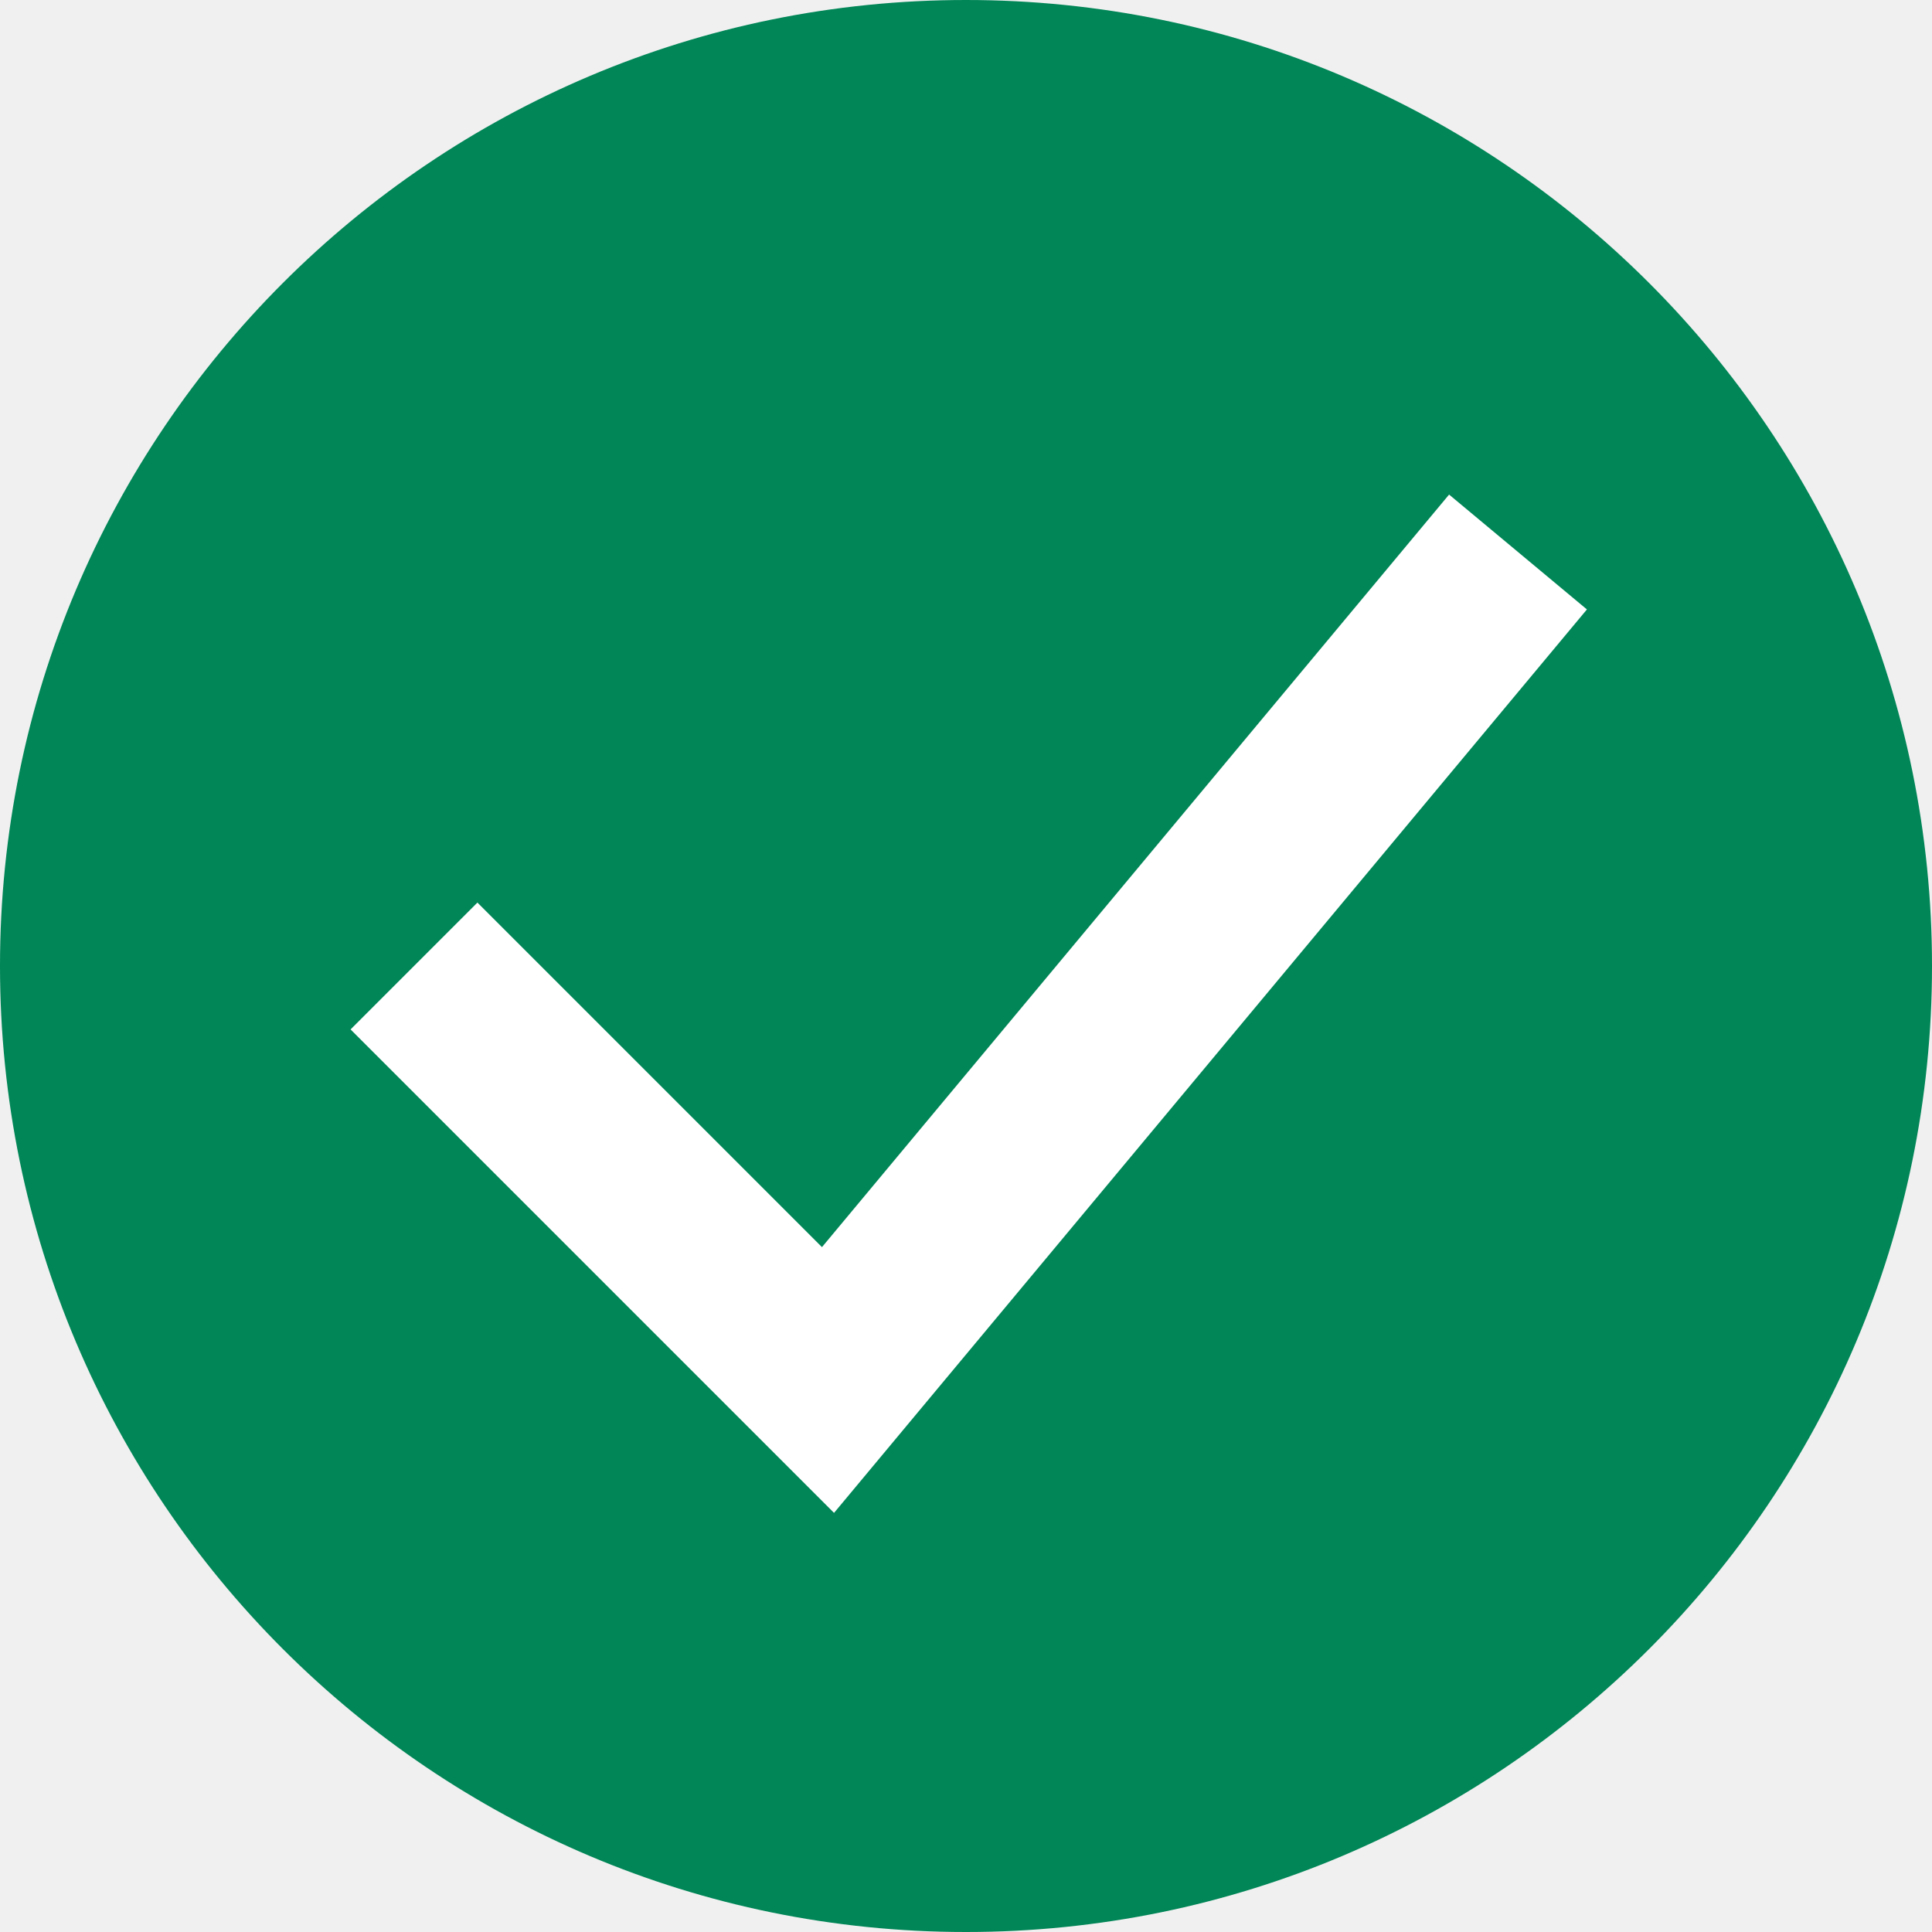
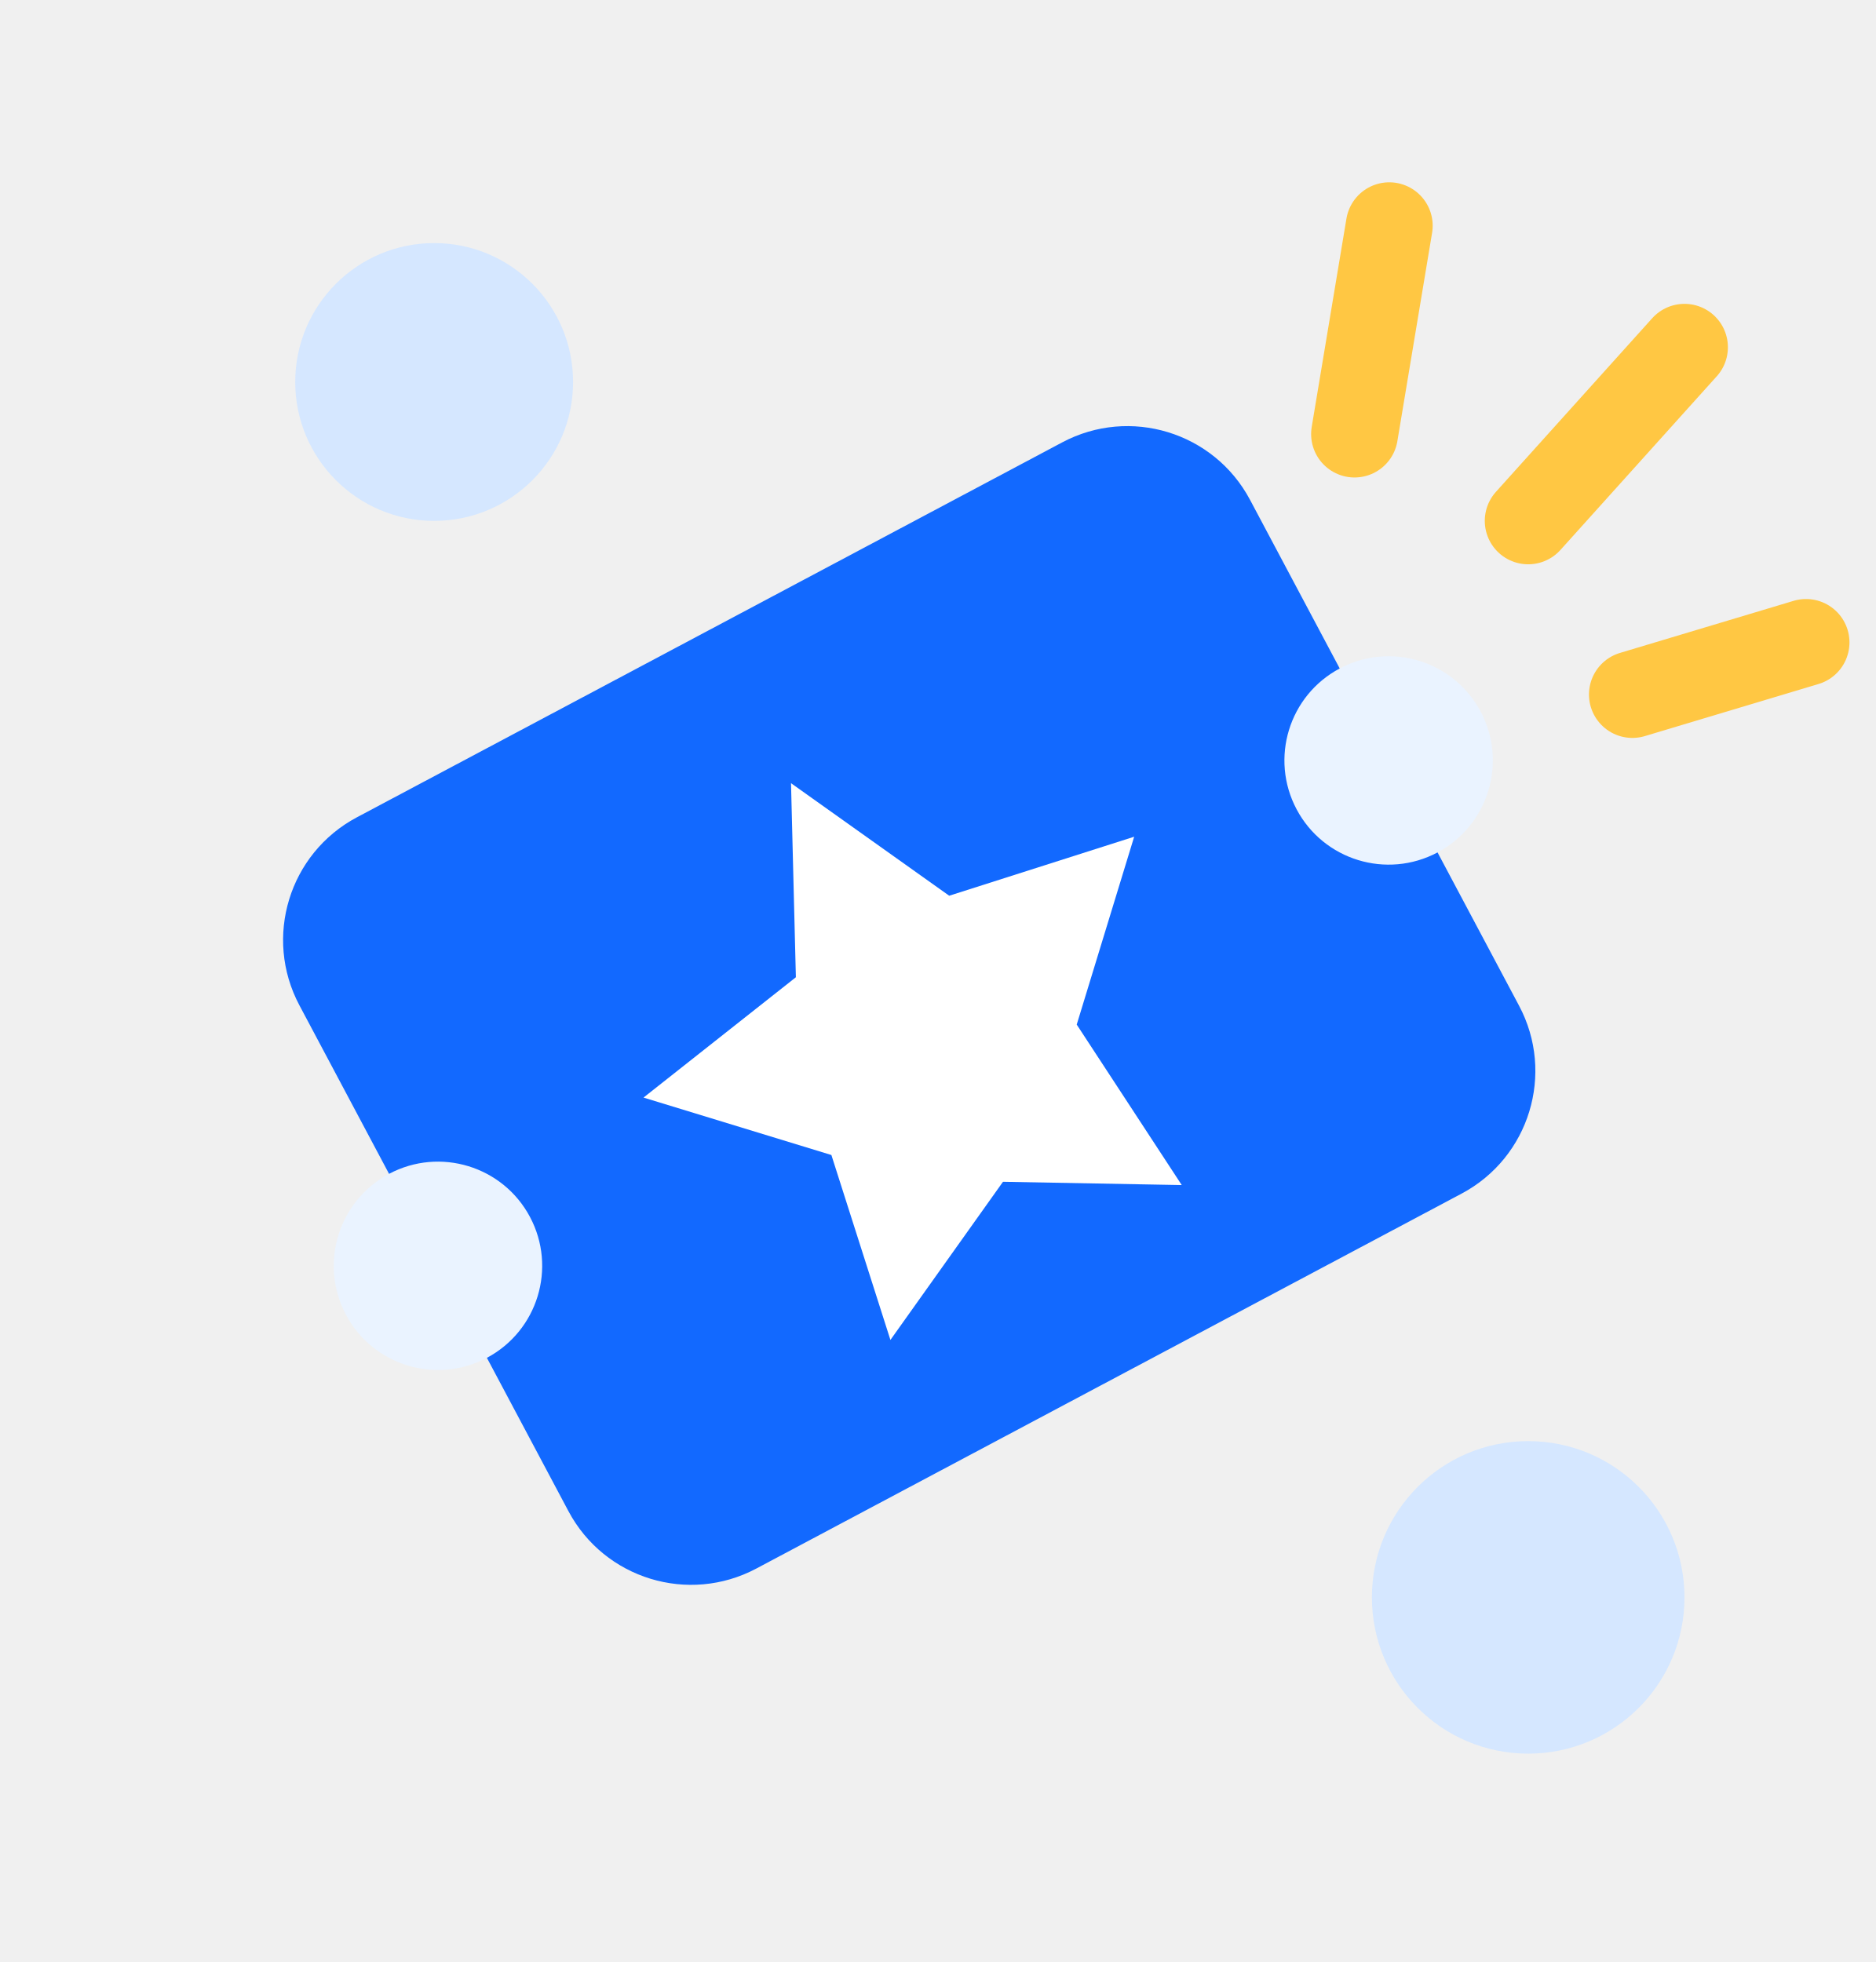
- <svg xmlns="http://www.w3.org/2000/svg" preserveAspectRatio="none" overflow="visible" style="display: block;" width="14" height="14" viewBox="0 0 14 14" fill="none">
-   <g id="Check" clip-path="url(#clip0_0_32)">
-     <path id="Vector" d="M7 14C10.866 14 14 10.866 14 7C14 3.134 10.866 0 7 0C3.134 0 0 3.134 0 7C0 10.866 3.134 14 7 14Z" fill="#008657" />
-     <path id="Vector_2" d="M3 7L6 10L11 4" stroke="white" stroke-width="1.3" />
+ <svg xmlns="http://www.w3.org/2000/svg" preserveAspectRatio="none" overflow="visible" style="display: block;" width="108" height="113" viewBox="0 0 108 113" fill="none">
+   <g id="Voucher sao">
+     <path id="Vector" d="M25 30C29.418 30 33 26.418 33 22C33 17.582 29.418 14 25 14C20.582 14 17 17.582 17 22C17 26.418 20.582 30 25 30Z" fill="#D5E7FF" />
+     <path id="Vector_2" d="M88 101C92.971 101 97 96.971 97 92C97 87.029 92.971 83 88 83C83.029 83 79 87.029 79 92C79 96.971 83.029 101 88 101Z" fill="#D5E7FF" />
+     <g id="Group">
+       <path id="Vector_3" d="M61.163 25.48L20.547 47.075C16.646 49.15 15.165 53.994 17.239 57.895L32.732 87.032C34.806 90.933 39.65 92.414 43.551 90.34L84.167 68.744C88.068 66.67 89.549 61.826 87.475 57.925L71.982 28.787C69.908 24.886 65.064 23.405 61.163 25.48Z" fill="#1269FF" />
+       <path id="Vector_4" d="M28.037 78.203C30.963 76.647 32.074 73.014 30.518 70.088C28.962 67.162 25.329 66.051 22.403 67.607C19.478 69.163 18.367 72.796 19.922 75.722C21.478 78.647 25.111 79.758 28.037 78.203Z" fill="#EAF3FF" />
+       <path id="Vector_5" d="M82.78 49.095C85.706 47.539 86.816 43.907 85.261 40.981C83.705 38.055 80.072 36.944 77.146 38.5C74.22 40.056 73.11 43.688 74.665 46.614C76.221 49.54 79.854 50.651 82.78 49.095Z" fill="#EAF3FF" />
+       <path id="Vector_6" d="M45.55 45.107L54.659 51.589L65.31 48.191L62.002 59.01L68.05 68.253L57.756 68.064L51.274 77.173L47.875 66.522L37.056 63.214L45.83 56.284L45.55 45.107Z" fill="white" />
+     </g>
+     <g id="Vector_7">
+       <path d="M78 25L80 13ZM88 30L97 20ZM94 40L104 37Z" fill="black" />
+       <path d="M78 25L80 13M88 30L97 20M94 40L104 37" stroke="#FFC743" stroke-width="5" stroke-linecap="round" />
+     </g>
  </g>
-   <defs>
-     <clipPath id="clip0_0_32">
-       <rect width="14" height="14" fill="white" />
-     </clipPath>
-   </defs>
</svg>
